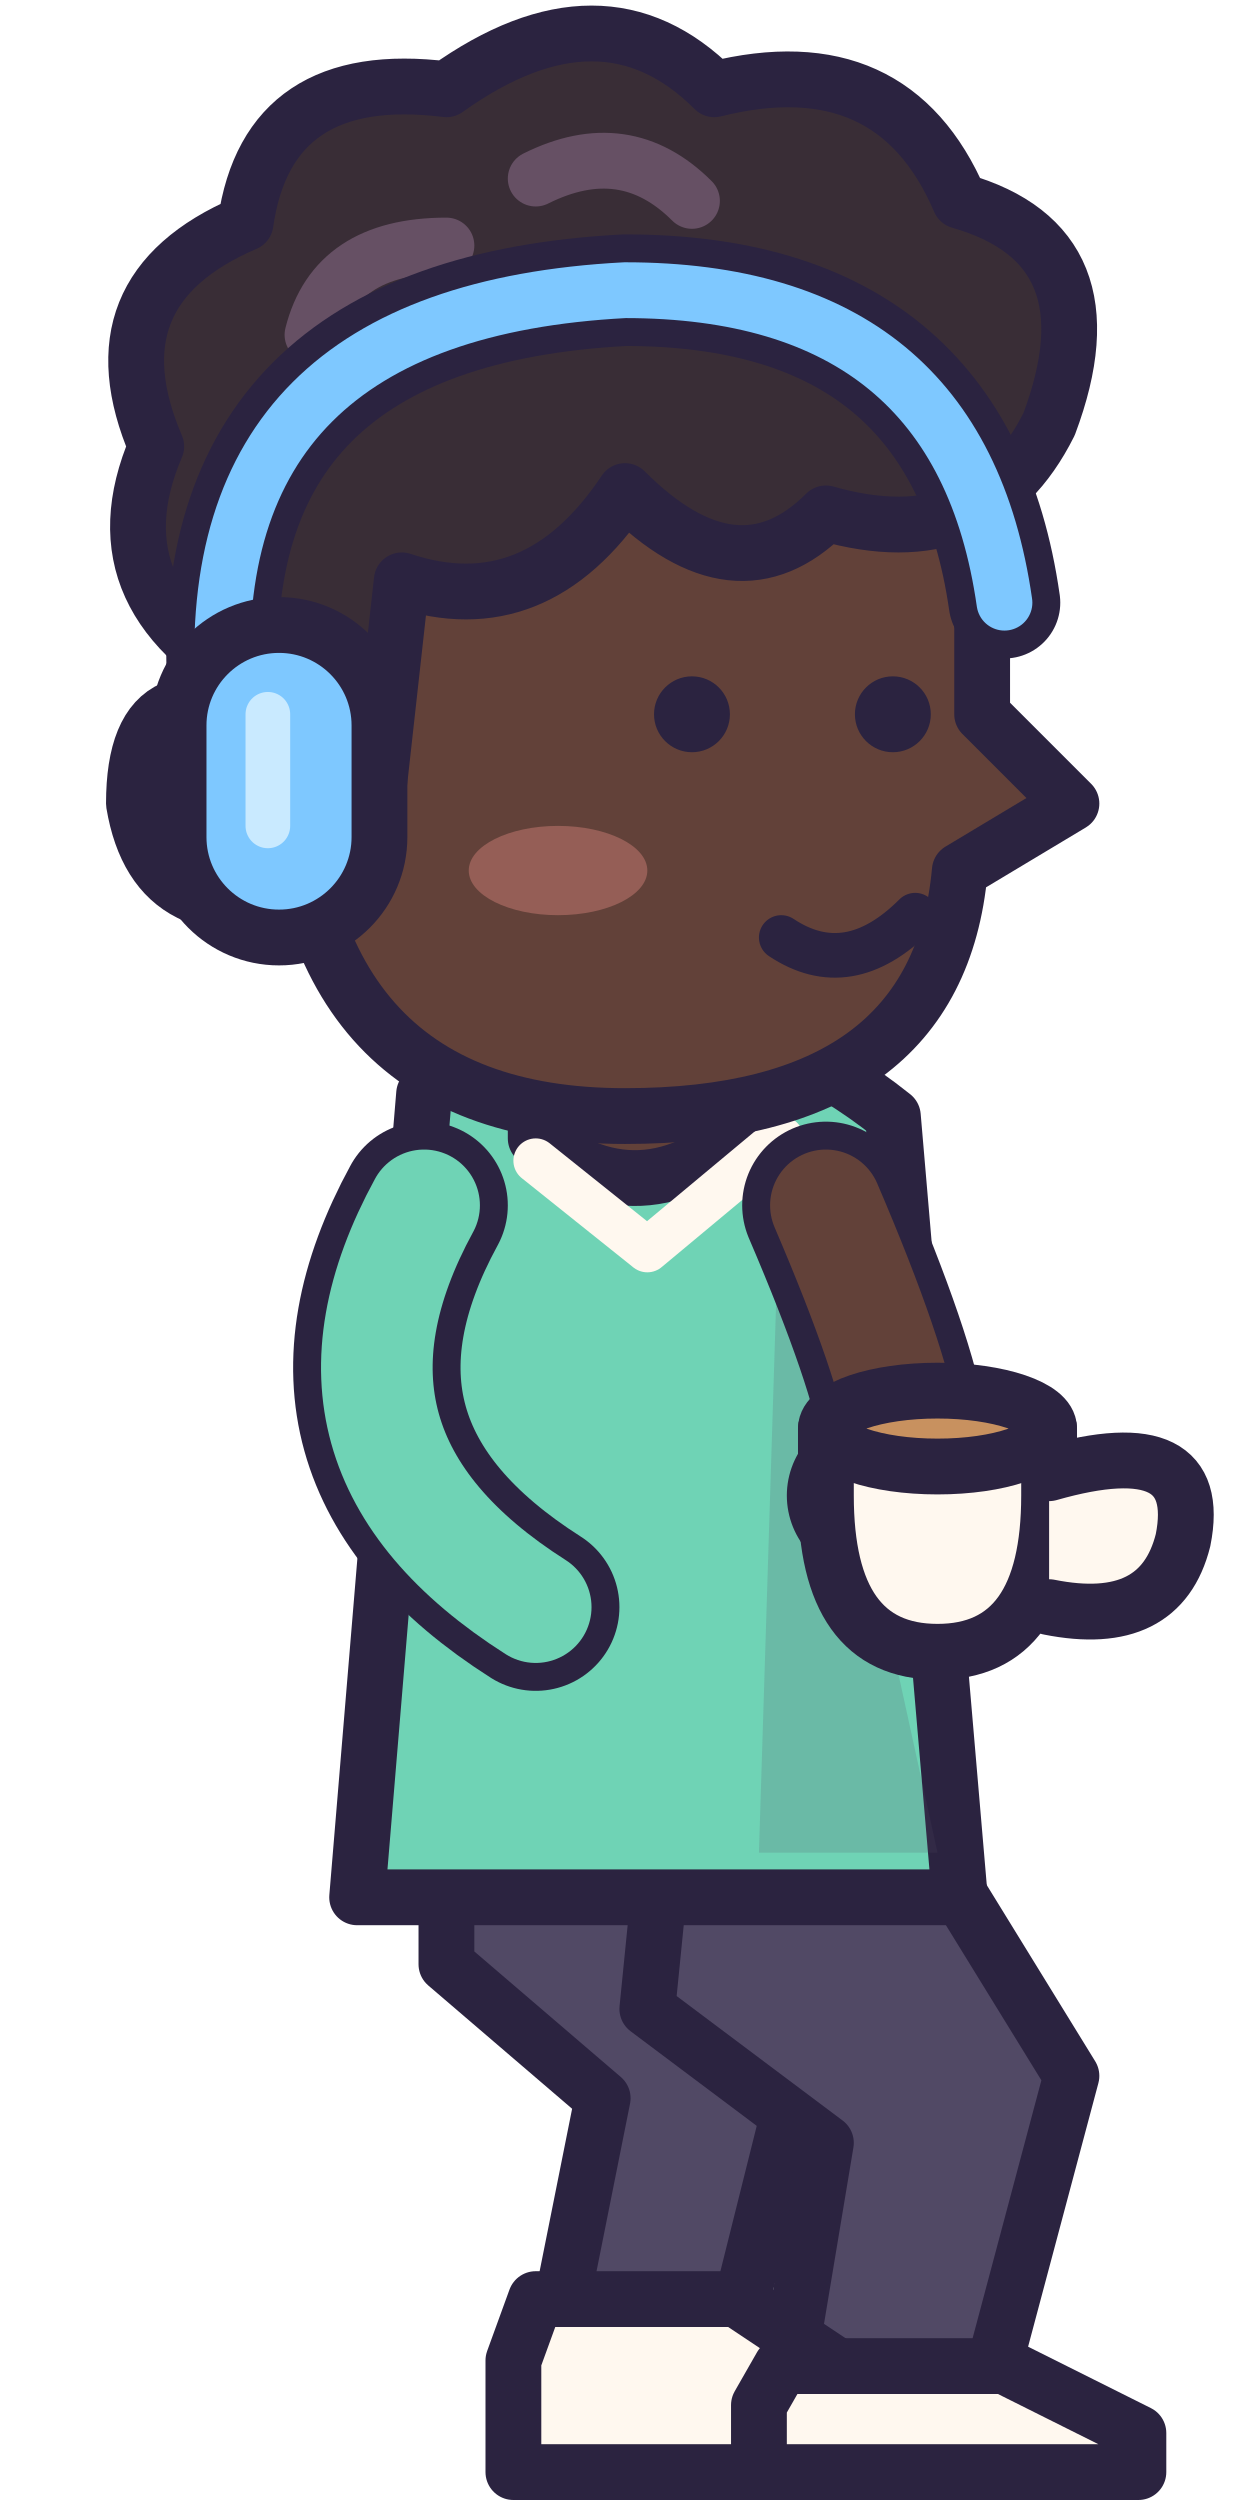
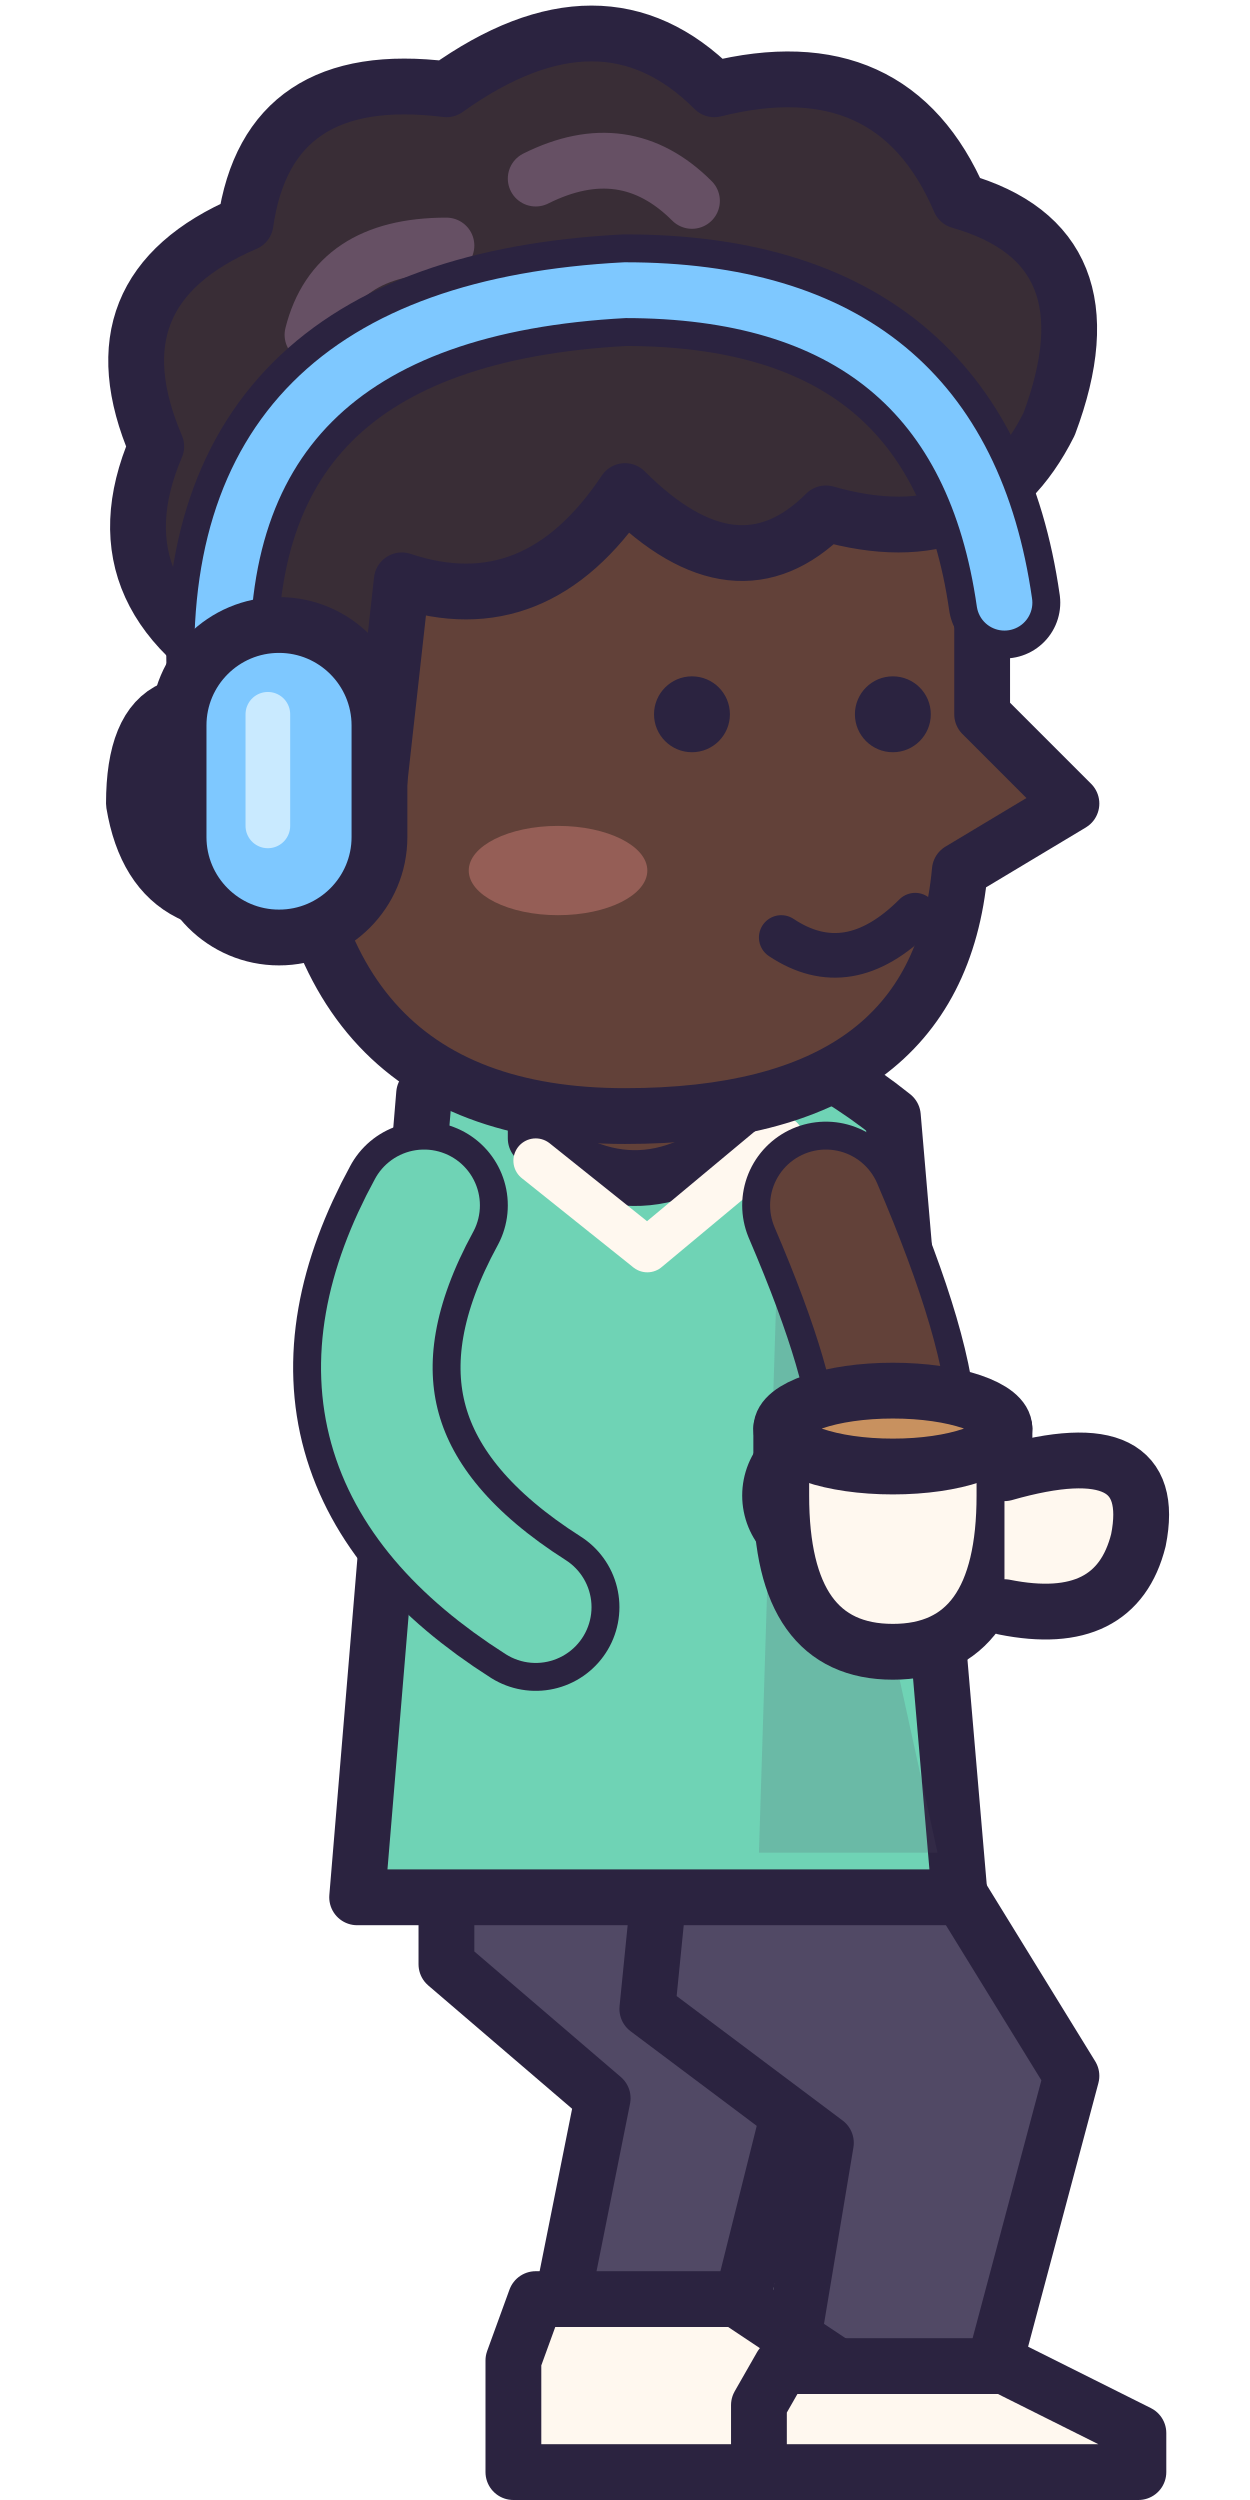
<svg xmlns="http://www.w3.org/2000/svg" width="56" height="112" viewBox="0 0 56 112">
  <g stroke="#2b2340" stroke-width="2.5" stroke-linecap="round" stroke-linejoin="round">
    <path d="M20 80h10l6 12-3 12h-8l2-10-7-6Z" fill="#514965" vector-effect="non-scaling-stroke" />
    <path d="M30 80h10l8 13-4 15h-9l2-12-8-6Z" fill="#514965" vector-effect="non-scaling-stroke" />
    <path d="M24 103h9l6 4v3.75H23v-5Z" fill="#fff8ef" vector-effect="non-scaling-stroke" />
    <path d="M35 106h10l6 3v1.75H34v-3Z" fill="#fff8ef" vector-effect="non-scaling-stroke" />
    <path d="M19 49q11-7 21 1l3 35H16Z" fill="#6fd3b5" vector-effect="non-scaling-stroke" />
    <path d="M35 51l7 32h-8Z" fill="#514965" stroke="none" opacity="0.18" vector-effect="non-scaling-stroke" />
    <path d="M24 44v7q5 4 10-1v-7" fill="#624139" vector-effect="non-scaling-stroke" />
    <path d="M24 52l5 4 6-5" fill="none" stroke="#fff8ef" stroke-width="2" vector-effect="non-scaling-stroke" />
    <path d="M19 54Q13 65 24 72" fill="none" stroke="#2b2340" stroke-width="7.5" vector-effect="non-scaling-stroke" />
    <path d="M19 54Q13 65 24 72" fill="none" stroke="#6fd3b5" stroke-width="5" vector-effect="non-scaling-stroke" />
-     <path d="M37 54Q43 68 39 67" fill="none" stroke="#2b2340" stroke-width="7.5" vector-effect="non-scaling-stroke" />
-     <path d="M37 54Q43 68 39 67" fill="none" stroke="#624139" stroke-width="5" vector-effect="non-scaling-stroke" />
+     <path d="M37 54Q43 68 37 67" fill="none" stroke="#2b2340" stroke-width="7.5" vector-effect="non-scaling-stroke" />
+     <path d="M37 54Q43 68 37 67" fill="none" stroke="#624139" stroke-width="5" vector-effect="non-scaling-stroke" />
    <g transform="translate(0 0) rotate(0 28 35)">
      <path d="M13 23q0-13 16-13 15 0 15 15v7l4 4-5 3q-1 11-15 11-15 0-15-17Z" fill="#624139" vector-effect="non-scaling-stroke" />
      <path d="M13 33q-7-4-7 3 1 6 8 4" fill="#624139" vector-effect="non-scaling-stroke" />
      <path d="M12 31q-8-4-5-11-3-7 4-10 1-7 9-6 7-5 12 0 8-2 11 5 7 2 4 10-3 6-10 4-4 4-9-1-4 6-10 4l-1 9Z" fill="#392d36" vector-effect="non-scaling-stroke" />
      <path d="M14 15q1-4 6-4m4-3q4-2 7 1" fill="none" stroke="#665064" stroke-width="2.5" vector-effect="non-scaling-stroke" />
      <circle cx="31" cy="32" r="1.7" fill="#2b2340" stroke="none" vector-effect="non-scaling-stroke" />
      <circle cx="40" cy="32" r="1.7" fill="#2b2340" stroke="none" vector-effect="non-scaling-stroke" />
      <path d="M35 42q3 2 6-1" fill="none" stroke="#2b2340" stroke-width="2" vector-effect="non-scaling-stroke" />
      <ellipse cx="25" cy="39" rx="4" ry="2" fill="#955e56" stroke="none" vector-effect="non-scaling-stroke" />
      <path d="M10 31q-1-17 18-18 15 0 17 14" fill="none" stroke="#2b2340" stroke-width="5" vector-effect="non-scaling-stroke" />
      <path d="M10 31q-1-17 18-18 15 0 17 14" fill="none" stroke="#7ec8ff" stroke-width="2.5" vector-effect="non-scaling-stroke" />
      <rect x="8" y="28" width="9" height="14" rx="4.5" fill="#7ec8ff" vector-effect="non-scaling-stroke" />
      <path d="M12 32v5" fill="none" stroke="#c9eaff" stroke-width="2" vector-effect="non-scaling-stroke" />
    </g>
-     <path d="M37 64h10v3q0 7-5 7t-5-7Z" fill="#fff8ef" vector-effect="non-scaling-stroke" />
-     <path d="M47 66q7-2 6 3-1 4-6 3" fill="#fff8ef" vector-effect="non-scaling-stroke" />
-     <ellipse cx="42" cy="64" rx="5" ry="1.7" fill="#c8915f" vector-effect="non-scaling-stroke" />
+     <path d="M35 64h10v3q0 7-5 7t-5-7Z" fill="#fff8ef" vector-effect="non-scaling-stroke" />
+     <path d="M45 66q7-2 6 3-1 4-6 3" fill="#fff8ef" vector-effect="non-scaling-stroke" />
+     <ellipse cx="40" cy="64" rx="5" ry="1.7" fill="#c8915f" vector-effect="non-scaling-stroke" />
  </g>
</svg>
